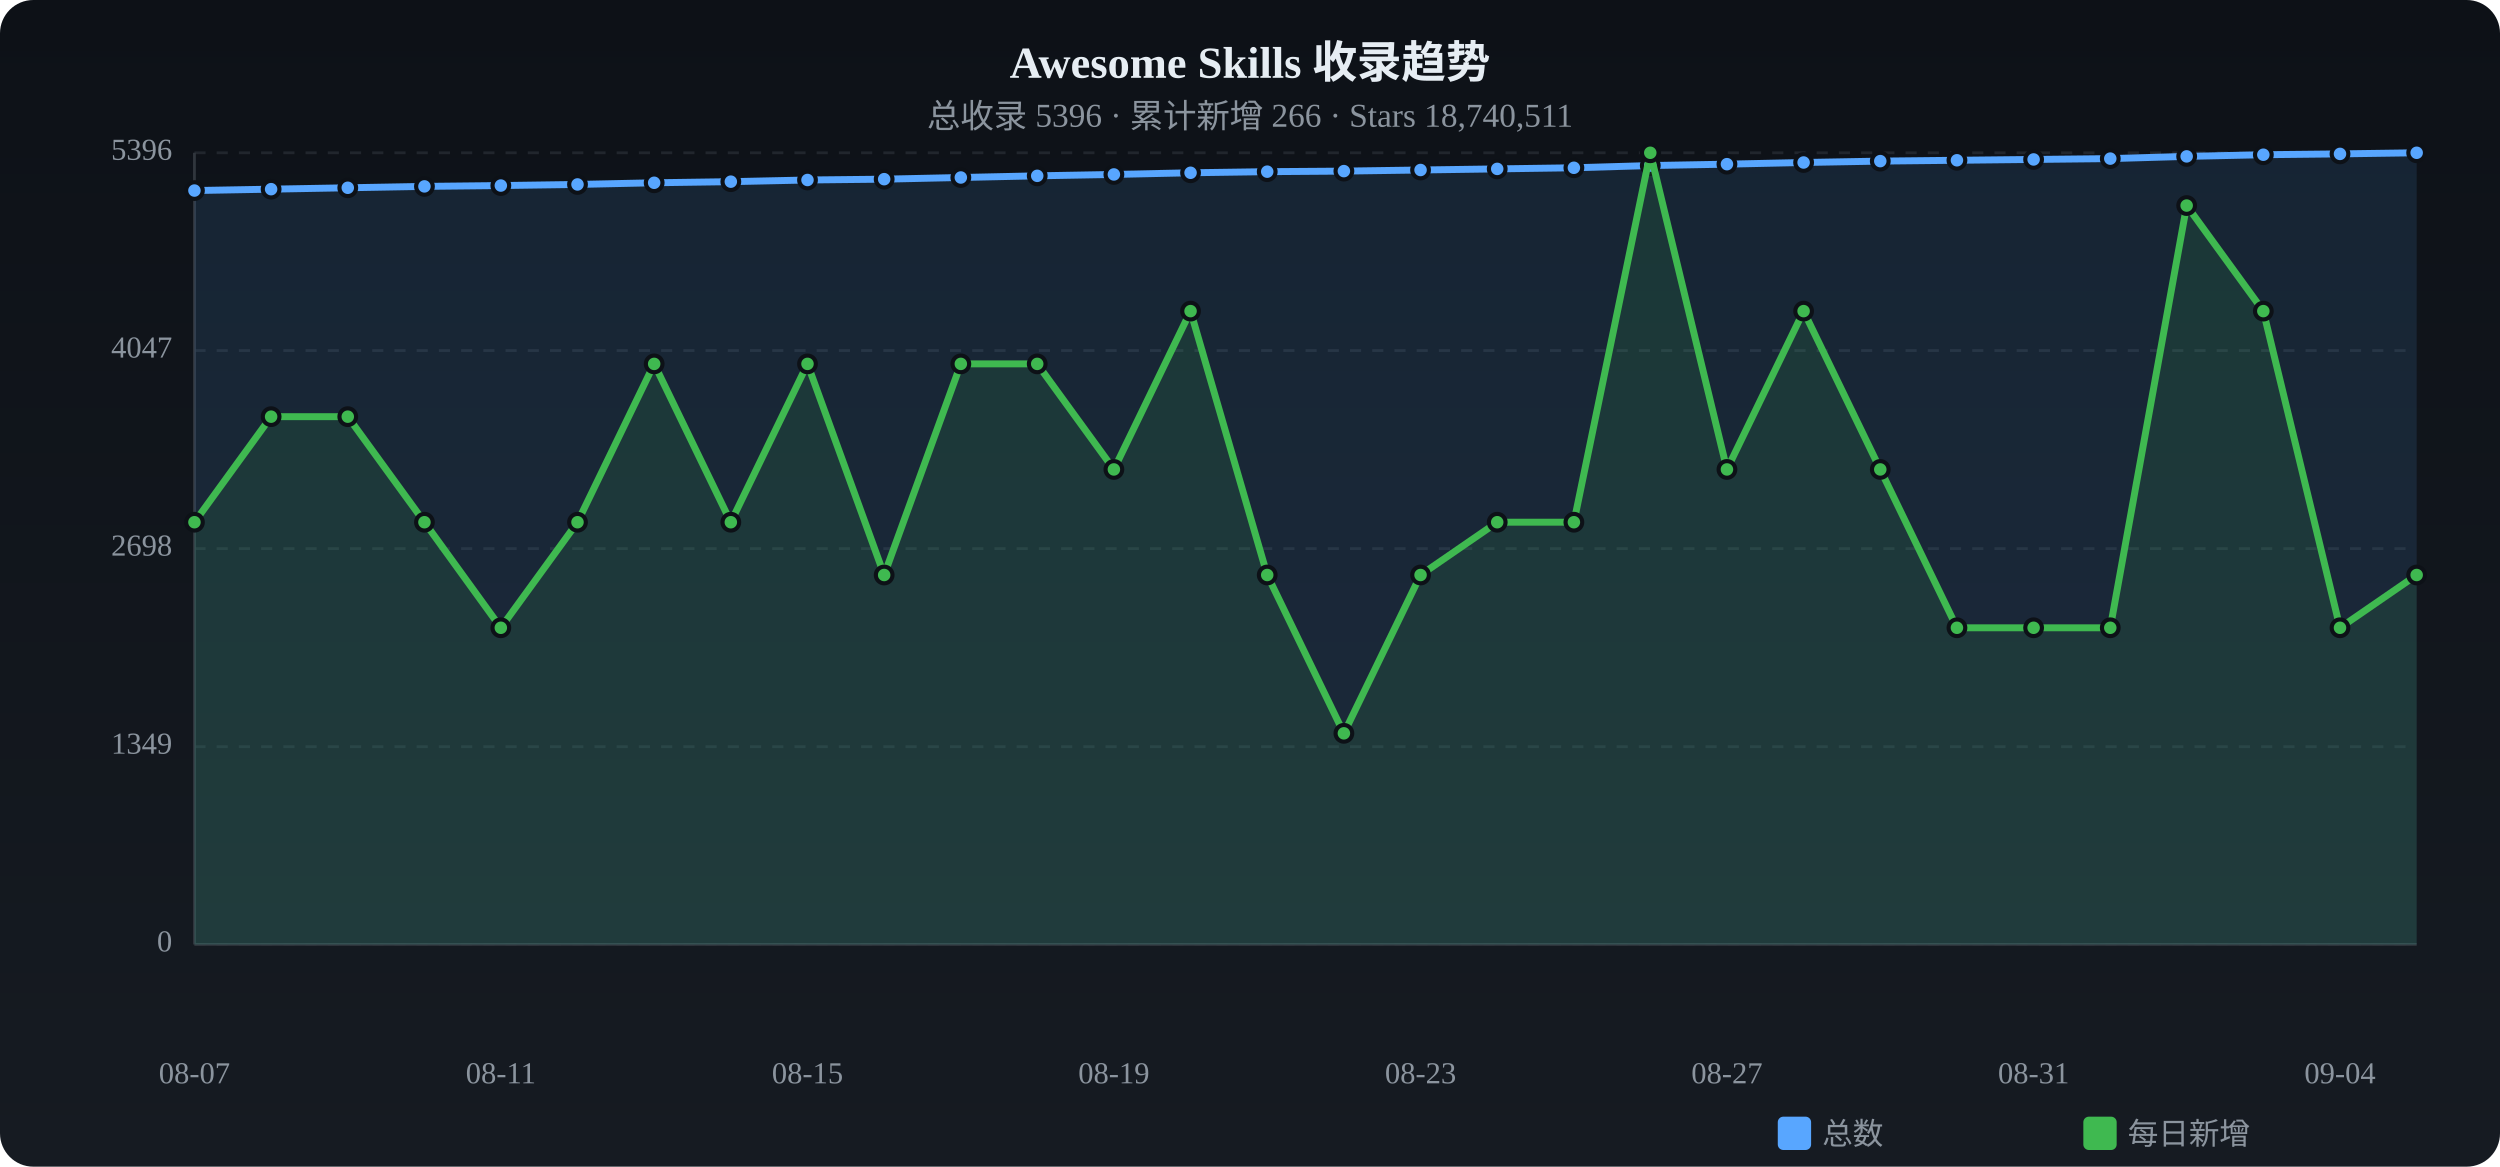
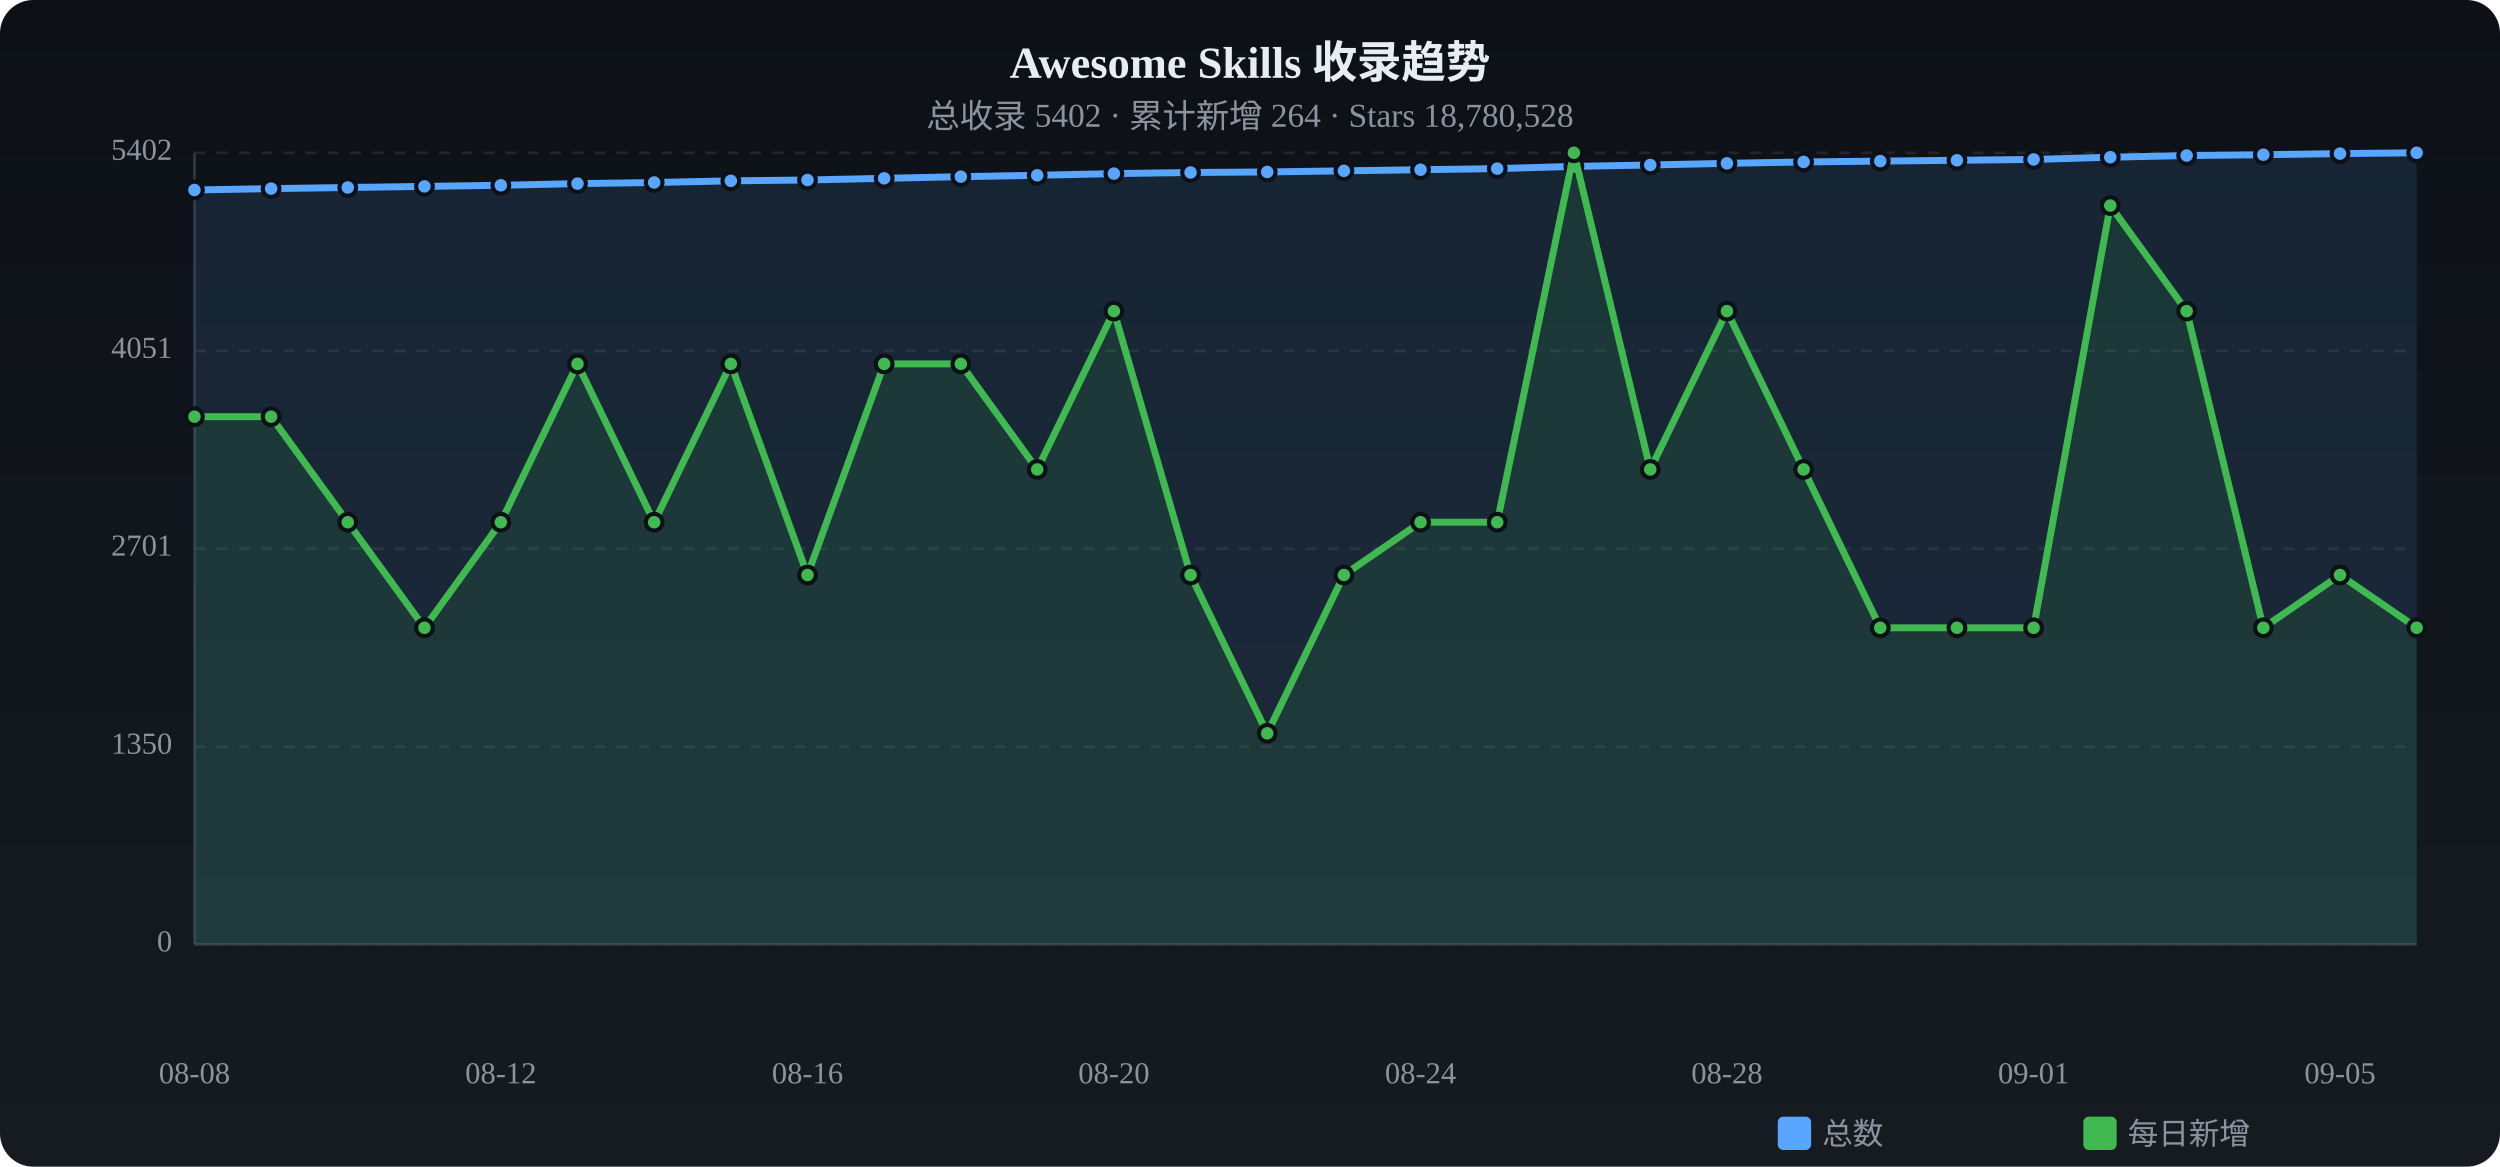
<svg xmlns="http://www.w3.org/2000/svg" viewBox="0 0 900 420" width="900" height="420">
  <defs>
    <linearGradient id="tbg" x1="0%" y1="0%" x2="0%" y2="100%">
      <stop offset="0%" stop-color="#0d1117" />
      <stop offset="100%" stop-color="#161b22" />
    </linearGradient>
  </defs>
  <rect width="900" height="420" rx="12" fill="url(#tbg)" />
  <text x="450.0" y="28" text-anchor="middle" fill="#e6edf3" font-size="16" font-weight="bold">Awesome Skills 收录趋势</text>
-   <text x="450.0" y="46" text-anchor="middle" fill="#8b949e" font-size="12">总收录 5396 · 累计新增 266 · Stars 18,740,511</text>
+   <text x="450.0" y="46" text-anchor="middle" fill="#8b949e" font-size="12">总收录 5402 · 累计新增 264 · Stars 18,780,528</text>
  <text x="62" y="340.0" text-anchor="end" fill="#8b949e" font-size="11" dominant-baseline="middle">0</text>
  <line x1="70" y1="340.0" x2="870" y2="340.0" stroke="#21262d" stroke-dasharray="4 4" />
-   <text x="62" y="268.8" text-anchor="end" fill="#8b949e" font-size="11" dominant-baseline="middle">1349</text>
+   <text x="62" y="268.8" text-anchor="end" fill="#8b949e" font-size="11" dominant-baseline="middle">1350</text>
  <line x1="70" y1="268.8" x2="870" y2="268.8" stroke="#21262d" stroke-dasharray="4 4" />
-   <text x="62" y="197.5" text-anchor="end" fill="#8b949e" font-size="11" dominant-baseline="middle">2698</text>
+   <text x="62" y="197.5" text-anchor="end" fill="#8b949e" font-size="11" dominant-baseline="middle">2701</text>
  <line x1="70" y1="197.5" x2="870" y2="197.5" stroke="#21262d" stroke-dasharray="4 4" />
-   <text x="62" y="126.2" text-anchor="end" fill="#8b949e" font-size="11" dominant-baseline="middle">4047</text>
-   <line x1="70" y1="126.2" x2="870" y2="126.2" stroke="#21262d" stroke-dasharray="4 4" />
-   <text x="62" y="55.0" text-anchor="end" fill="#8b949e" font-size="11" dominant-baseline="middle">5396</text>
+   <text x="62" y="126.3" text-anchor="end" fill="#8b949e" font-size="11" dominant-baseline="middle">4051</text>
+   <line x1="70" y1="126.3" x2="870" y2="126.3" stroke="#21262d" stroke-dasharray="4 4" />
+   <text x="62" y="55.0" text-anchor="end" fill="#8b949e" font-size="11" dominant-baseline="middle">5402</text>
  <line x1="70" y1="55.0" x2="870" y2="55.0" stroke="#21262d" stroke-dasharray="4 4" />
  <line x1="70" y1="55" x2="70" y2="340" stroke="#30363d" />
  <line x1="70" y1="340" x2="870" y2="340" stroke="#30363d" />
-   <path d="M70.0,68.6 L97.6,68.1 L125.2,67.6 L152.8,67.1 L180.3,66.8 L207.9,66.4 L235.5,65.8 L263.1,65.4 L290.7,64.8 L318.3,64.5 L345.9,63.9 L373.4,63.3 L401.0,62.8 L428.6,62.2 L456.2,61.8 L483.8,61.6 L511.4,61.2 L539.0,60.8 L566.6,60.4 L594.1,59.6 L621.7,59.1 L649.3,58.5 L676.9,58.0 L704.5,57.7 L732.1,57.4 L759.7,57.1 L787.2,56.3 L814.8,55.7 L842.4,55.4 L870.0,55.0 L870.0,340 L70.0,340 Z" fill="#58a6ff" opacity="0.12" />
-   <polyline points="70.0,68.6 97.6,68.1 125.2,67.6 152.8,67.1 180.3,66.8 207.9,66.4 235.5,65.8 263.1,65.4 290.7,64.8 318.3,64.5 345.9,63.9 373.4,63.3 401.0,62.8 428.6,62.2 456.2,61.8 483.8,61.6 511.4,61.2 539.0,60.8 566.6,60.4 594.1,59.6 621.7,59.1 649.3,58.5 676.9,58.0 704.5,57.7 732.1,57.4 759.7,57.1 787.2,56.3 814.8,55.7 842.4,55.4 870.0,55.0" fill="none" stroke="#58a6ff" stroke-width="2.5" stroke-linecap="round" stroke-linejoin="round" />
-   <circle cx="70.0" cy="68.6" r="3" fill="#58a6ff" stroke="#0d1117" stroke-width="1.5" />
-   <circle cx="97.6" cy="68.1" r="3" fill="#58a6ff" stroke="#0d1117" stroke-width="1.5" />
-   <circle cx="125.2" cy="67.6" r="3" fill="#58a6ff" stroke="#0d1117" stroke-width="1.5" />
+   <path d="M70.0,68.4 L97.6,67.9 L125.2,67.5 L152.8,67.1 L180.3,66.7 L207.9,66.1 L235.5,65.7 L263.1,65.1 L290.7,64.8 L318.3,64.2 L345.9,63.6 L373.4,63.1 L401.0,62.5 L428.6,62.1 L456.2,61.9 L483.8,61.5 L511.4,61.1 L539.0,60.7 L566.6,59.9 L594.1,59.4 L621.7,58.8 L649.3,58.3 L676.9,58.0 L704.5,57.7 L732.1,57.4 L759.7,56.6 L787.2,56.0 L814.8,55.7 L842.4,55.3 L870.0,55.0 L870.0,340 L70.0,340 Z" fill="#58a6ff" opacity="0.12" />
+   <polyline points="70.0,68.4 97.6,67.9 125.2,67.5 152.8,67.1 180.3,66.7 207.9,66.1 235.5,65.7 263.1,65.1 290.7,64.8 318.3,64.2 345.9,63.6 373.4,63.1 401.0,62.5 428.6,62.1 456.2,61.9 483.8,61.5 511.4,61.1 539.0,60.7 566.6,59.9 594.1,59.4 621.7,58.8 649.3,58.3 676.9,58.0 704.5,57.7 732.1,57.4 759.7,56.6 787.2,56.0 814.8,55.7 842.4,55.3 870.0,55.0" fill="none" stroke="#58a6ff" stroke-width="2.5" stroke-linecap="round" stroke-linejoin="round" />
+   <circle cx="70.0" cy="68.4" r="3" fill="#58a6ff" stroke="#0d1117" stroke-width="1.5" />
+   <circle cx="97.6" cy="67.9" r="3" fill="#58a6ff" stroke="#0d1117" stroke-width="1.5" />
+   <circle cx="125.2" cy="67.5" r="3" fill="#58a6ff" stroke="#0d1117" stroke-width="1.5" />
  <circle cx="152.8" cy="67.1" r="3" fill="#58a6ff" stroke="#0d1117" stroke-width="1.5" />
-   <circle cx="180.3" cy="66.8" r="3" fill="#58a6ff" stroke="#0d1117" stroke-width="1.5" />
-   <circle cx="207.9" cy="66.4" r="3" fill="#58a6ff" stroke="#0d1117" stroke-width="1.5" />
-   <circle cx="235.5" cy="65.8" r="3" fill="#58a6ff" stroke="#0d1117" stroke-width="1.5" />
-   <circle cx="263.1" cy="65.4" r="3" fill="#58a6ff" stroke="#0d1117" stroke-width="1.5" />
+   <circle cx="180.3" cy="66.7" r="3" fill="#58a6ff" stroke="#0d1117" stroke-width="1.5" />
+   <circle cx="207.9" cy="66.1" r="3" fill="#58a6ff" stroke="#0d1117" stroke-width="1.5" />
+   <circle cx="235.5" cy="65.7" r="3" fill="#58a6ff" stroke="#0d1117" stroke-width="1.5" />
+   <circle cx="263.1" cy="65.1" r="3" fill="#58a6ff" stroke="#0d1117" stroke-width="1.5" />
  <circle cx="290.7" cy="64.8" r="3" fill="#58a6ff" stroke="#0d1117" stroke-width="1.5" />
-   <circle cx="318.3" cy="64.5" r="3" fill="#58a6ff" stroke="#0d1117" stroke-width="1.5" />
-   <circle cx="345.9" cy="63.9" r="3" fill="#58a6ff" stroke="#0d1117" stroke-width="1.5" />
-   <circle cx="373.4" cy="63.3" r="3" fill="#58a6ff" stroke="#0d1117" stroke-width="1.5" />
-   <circle cx="401.0" cy="62.8" r="3" fill="#58a6ff" stroke="#0d1117" stroke-width="1.5" />
-   <circle cx="428.6" cy="62.2" r="3" fill="#58a6ff" stroke="#0d1117" stroke-width="1.5" />
-   <circle cx="456.2" cy="61.8" r="3" fill="#58a6ff" stroke="#0d1117" stroke-width="1.5" />
-   <circle cx="483.8" cy="61.6" r="3" fill="#58a6ff" stroke="#0d1117" stroke-width="1.5" />
-   <circle cx="511.4" cy="61.2" r="3" fill="#58a6ff" stroke="#0d1117" stroke-width="1.5" />
-   <circle cx="539.0" cy="60.8" r="3" fill="#58a6ff" stroke="#0d1117" stroke-width="1.5" />
-   <circle cx="566.6" cy="60.4" r="3" fill="#58a6ff" stroke="#0d1117" stroke-width="1.5" />
-   <circle cx="594.1" cy="59.6" r="3" fill="#58a6ff" stroke="#0d1117" stroke-width="1.5" />
-   <circle cx="621.7" cy="59.1" r="3" fill="#58a6ff" stroke="#0d1117" stroke-width="1.5" />
-   <circle cx="649.3" cy="58.5" r="3" fill="#58a6ff" stroke="#0d1117" stroke-width="1.5" />
+   <circle cx="318.3" cy="64.2" r="3" fill="#58a6ff" stroke="#0d1117" stroke-width="1.5" />
+   <circle cx="345.9" cy="63.6" r="3" fill="#58a6ff" stroke="#0d1117" stroke-width="1.5" />
+   <circle cx="373.4" cy="63.1" r="3" fill="#58a6ff" stroke="#0d1117" stroke-width="1.5" />
+   <circle cx="401.0" cy="62.5" r="3" fill="#58a6ff" stroke="#0d1117" stroke-width="1.5" />
+   <circle cx="428.6" cy="62.1" r="3" fill="#58a6ff" stroke="#0d1117" stroke-width="1.5" />
+   <circle cx="456.2" cy="61.9" r="3" fill="#58a6ff" stroke="#0d1117" stroke-width="1.5" />
+   <circle cx="483.8" cy="61.5" r="3" fill="#58a6ff" stroke="#0d1117" stroke-width="1.5" />
+   <circle cx="511.4" cy="61.1" r="3" fill="#58a6ff" stroke="#0d1117" stroke-width="1.5" />
+   <circle cx="539.0" cy="60.7" r="3" fill="#58a6ff" stroke="#0d1117" stroke-width="1.5" />
+   <circle cx="566.6" cy="59.9" r="3" fill="#58a6ff" stroke="#0d1117" stroke-width="1.5" />
+   <circle cx="594.1" cy="59.4" r="3" fill="#58a6ff" stroke="#0d1117" stroke-width="1.5" />
+   <circle cx="621.7" cy="58.8" r="3" fill="#58a6ff" stroke="#0d1117" stroke-width="1.5" />
+   <circle cx="649.3" cy="58.3" r="3" fill="#58a6ff" stroke="#0d1117" stroke-width="1.5" />
  <circle cx="676.9" cy="58.0" r="3" fill="#58a6ff" stroke="#0d1117" stroke-width="1.5" />
  <circle cx="704.5" cy="57.7" r="3" fill="#58a6ff" stroke="#0d1117" stroke-width="1.5" />
  <circle cx="732.1" cy="57.4" r="3" fill="#58a6ff" stroke="#0d1117" stroke-width="1.5" />
-   <circle cx="759.7" cy="57.1" r="3" fill="#58a6ff" stroke="#0d1117" stroke-width="1.5" />
-   <circle cx="787.2" cy="56.3" r="3" fill="#58a6ff" stroke="#0d1117" stroke-width="1.5" />
+   <circle cx="759.7" cy="56.6" r="3" fill="#58a6ff" stroke="#0d1117" stroke-width="1.5" />
+   <circle cx="787.2" cy="56.0" r="3" fill="#58a6ff" stroke="#0d1117" stroke-width="1.5" />
  <circle cx="814.8" cy="55.7" r="3" fill="#58a6ff" stroke="#0d1117" stroke-width="1.5" />
-   <circle cx="842.4" cy="55.4" r="3" fill="#58a6ff" stroke="#0d1117" stroke-width="1.5" />
+   <circle cx="842.4" cy="55.3" r="3" fill="#58a6ff" stroke="#0d1117" stroke-width="1.5" />
  <circle cx="870.0" cy="55.0" r="3" fill="#58a6ff" stroke="#0d1117" stroke-width="1.5" />
-   <path d="M70.0,188.0 L97.6,150.0 L125.2,150.0 L152.8,188.0 L180.3,226.0 L207.9,188.0 L235.5,131.0 L263.1,188.0 L290.7,131.0 L318.3,207.0 L345.9,131.0 L373.4,131.0 L401.0,169.0 L428.6,112.0 L456.2,207.0 L483.8,264.0 L511.4,207.0 L539.0,188.0 L566.6,188.0 L594.1,55.0 L621.7,169.0 L649.3,112.0 L676.9,169.0 L704.5,226.0 L732.1,226.0 L759.7,226.0 L787.2,74.0 L814.8,112.0 L842.4,226.0 L870.0,207.0 L870.0,340 L70.0,340 Z" fill="#3fb950" opacity="0.12" />
-   <polyline points="70.0,188.0 97.6,150.0 125.2,150.0 152.8,188.0 180.3,226.0 207.9,188.0 235.5,131.0 263.1,188.0 290.7,131.0 318.3,207.0 345.9,131.0 373.4,131.0 401.0,169.0 428.6,112.0 456.2,207.0 483.8,264.0 511.4,207.0 539.0,188.0 566.6,188.0 594.1,55.0 621.7,169.0 649.3,112.0 676.9,169.0 704.5,226.0 732.1,226.0 759.7,226.0 787.2,74.0 814.8,112.0 842.4,226.0 870.0,207.0" fill="none" stroke="#3fb950" stroke-width="2.5" stroke-linecap="round" stroke-linejoin="round" />
-   <circle cx="70.0" cy="188.0" r="3" fill="#3fb950" stroke="#0d1117" stroke-width="1.5" />
+   <path d="M70.0,150.0 L97.6,150.0 L125.2,188.0 L152.8,226.0 L180.3,188.0 L207.9,131.0 L235.5,188.0 L263.1,131.0 L290.7,207.0 L318.3,131.0 L345.9,131.0 L373.4,169.0 L401.0,112.0 L428.6,207.0 L456.2,264.0 L483.8,207.0 L511.4,188.0 L539.0,188.0 L566.6,55.0 L594.1,169.0 L621.7,112.0 L649.3,169.0 L676.9,226.0 L704.5,226.0 L732.1,226.0 L759.7,74.0 L787.2,112.0 L814.8,226.0 L842.4,207.0 L870.0,226.0 L870.0,340 L70.0,340 Z" fill="#3fb950" opacity="0.12" />
+   <polyline points="70.0,150.0 97.6,150.0 125.2,188.0 152.8,226.0 180.3,188.0 207.9,131.0 235.5,188.0 263.1,131.0 290.7,207.0 318.3,131.0 345.9,131.0 373.4,169.0 401.0,112.0 428.6,207.0 456.2,264.0 483.8,207.0 511.4,188.0 539.0,188.0 566.6,55.0 594.1,169.0 621.7,112.0 649.3,169.0 676.9,226.0 704.5,226.0 732.1,226.0 759.7,74.0 787.2,112.0 814.8,226.0 842.4,207.0 870.0,226.0" fill="none" stroke="#3fb950" stroke-width="2.5" stroke-linecap="round" stroke-linejoin="round" />
+   <circle cx="70.0" cy="150.0" r="3" fill="#3fb950" stroke="#0d1117" stroke-width="1.5" />
  <circle cx="97.6" cy="150.0" r="3" fill="#3fb950" stroke="#0d1117" stroke-width="1.5" />
-   <circle cx="125.2" cy="150.0" r="3" fill="#3fb950" stroke="#0d1117" stroke-width="1.5" />
-   <circle cx="152.8" cy="188.0" r="3" fill="#3fb950" stroke="#0d1117" stroke-width="1.5" />
-   <circle cx="180.3" cy="226.0" r="3" fill="#3fb950" stroke="#0d1117" stroke-width="1.5" />
-   <circle cx="207.9" cy="188.0" r="3" fill="#3fb950" stroke="#0d1117" stroke-width="1.5" />
-   <circle cx="235.5" cy="131.0" r="3" fill="#3fb950" stroke="#0d1117" stroke-width="1.5" />
-   <circle cx="263.1" cy="188.0" r="3" fill="#3fb950" stroke="#0d1117" stroke-width="1.5" />
-   <circle cx="290.7" cy="131.0" r="3" fill="#3fb950" stroke="#0d1117" stroke-width="1.5" />
-   <circle cx="318.3" cy="207.0" r="3" fill="#3fb950" stroke="#0d1117" stroke-width="1.5" />
+   <circle cx="125.2" cy="188.0" r="3" fill="#3fb950" stroke="#0d1117" stroke-width="1.5" />
+   <circle cx="152.8" cy="226.0" r="3" fill="#3fb950" stroke="#0d1117" stroke-width="1.5" />
+   <circle cx="180.3" cy="188.0" r="3" fill="#3fb950" stroke="#0d1117" stroke-width="1.5" />
+   <circle cx="207.9" cy="131.0" r="3" fill="#3fb950" stroke="#0d1117" stroke-width="1.5" />
+   <circle cx="235.5" cy="188.0" r="3" fill="#3fb950" stroke="#0d1117" stroke-width="1.5" />
+   <circle cx="263.1" cy="131.0" r="3" fill="#3fb950" stroke="#0d1117" stroke-width="1.5" />
+   <circle cx="290.7" cy="207.0" r="3" fill="#3fb950" stroke="#0d1117" stroke-width="1.5" />
+   <circle cx="318.3" cy="131.0" r="3" fill="#3fb950" stroke="#0d1117" stroke-width="1.5" />
  <circle cx="345.9" cy="131.0" r="3" fill="#3fb950" stroke="#0d1117" stroke-width="1.5" />
-   <circle cx="373.4" cy="131.0" r="3" fill="#3fb950" stroke="#0d1117" stroke-width="1.5" />
-   <circle cx="401.0" cy="169.0" r="3" fill="#3fb950" stroke="#0d1117" stroke-width="1.5" />
-   <circle cx="428.6" cy="112.0" r="3" fill="#3fb950" stroke="#0d1117" stroke-width="1.5" />
-   <circle cx="456.2" cy="207.0" r="3" fill="#3fb950" stroke="#0d1117" stroke-width="1.5" />
-   <circle cx="483.8" cy="264.0" r="3" fill="#3fb950" stroke="#0d1117" stroke-width="1.5" />
-   <circle cx="511.4" cy="207.0" r="3" fill="#3fb950" stroke="#0d1117" stroke-width="1.5" />
+   <circle cx="373.4" cy="169.0" r="3" fill="#3fb950" stroke="#0d1117" stroke-width="1.5" />
+   <circle cx="401.0" cy="112.0" r="3" fill="#3fb950" stroke="#0d1117" stroke-width="1.5" />
+   <circle cx="428.6" cy="207.0" r="3" fill="#3fb950" stroke="#0d1117" stroke-width="1.5" />
+   <circle cx="456.2" cy="264.0" r="3" fill="#3fb950" stroke="#0d1117" stroke-width="1.5" />
+   <circle cx="483.8" cy="207.0" r="3" fill="#3fb950" stroke="#0d1117" stroke-width="1.5" />
+   <circle cx="511.4" cy="188.0" r="3" fill="#3fb950" stroke="#0d1117" stroke-width="1.5" />
  <circle cx="539.0" cy="188.0" r="3" fill="#3fb950" stroke="#0d1117" stroke-width="1.5" />
-   <circle cx="566.6" cy="188.0" r="3" fill="#3fb950" stroke="#0d1117" stroke-width="1.5" />
-   <circle cx="594.1" cy="55.0" r="3" fill="#3fb950" stroke="#0d1117" stroke-width="1.5" />
-   <circle cx="621.7" cy="169.0" r="3" fill="#3fb950" stroke="#0d1117" stroke-width="1.5" />
-   <circle cx="649.3" cy="112.0" r="3" fill="#3fb950" stroke="#0d1117" stroke-width="1.5" />
-   <circle cx="676.9" cy="169.0" r="3" fill="#3fb950" stroke="#0d1117" stroke-width="1.5" />
+   <circle cx="566.6" cy="55.0" r="3" fill="#3fb950" stroke="#0d1117" stroke-width="1.5" />
+   <circle cx="594.1" cy="169.0" r="3" fill="#3fb950" stroke="#0d1117" stroke-width="1.5" />
+   <circle cx="621.7" cy="112.0" r="3" fill="#3fb950" stroke="#0d1117" stroke-width="1.5" />
+   <circle cx="649.3" cy="169.0" r="3" fill="#3fb950" stroke="#0d1117" stroke-width="1.5" />
+   <circle cx="676.9" cy="226.0" r="3" fill="#3fb950" stroke="#0d1117" stroke-width="1.5" />
  <circle cx="704.5" cy="226.0" r="3" fill="#3fb950" stroke="#0d1117" stroke-width="1.5" />
  <circle cx="732.1" cy="226.0" r="3" fill="#3fb950" stroke="#0d1117" stroke-width="1.5" />
-   <circle cx="759.7" cy="226.0" r="3" fill="#3fb950" stroke="#0d1117" stroke-width="1.5" />
-   <circle cx="787.2" cy="74.0" r="3" fill="#3fb950" stroke="#0d1117" stroke-width="1.5" />
-   <circle cx="814.8" cy="112.0" r="3" fill="#3fb950" stroke="#0d1117" stroke-width="1.5" />
-   <circle cx="842.4" cy="226.0" r="3" fill="#3fb950" stroke="#0d1117" stroke-width="1.5" />
-   <circle cx="870.0" cy="207.0" r="3" fill="#3fb950" stroke="#0d1117" stroke-width="1.5" />
-   <text x="70.0" y="390" text-anchor="middle" fill="#8b949e" font-size="11">08-07</text>
-   <text x="180.3" y="390" text-anchor="middle" fill="#8b949e" font-size="11">08-11</text>
-   <text x="290.7" y="390" text-anchor="middle" fill="#8b949e" font-size="11">08-15</text>
-   <text x="401.0" y="390" text-anchor="middle" fill="#8b949e" font-size="11">08-19</text>
-   <text x="511.4" y="390" text-anchor="middle" fill="#8b949e" font-size="11">08-23</text>
-   <text x="621.7" y="390" text-anchor="middle" fill="#8b949e" font-size="11">08-27</text>
-   <text x="732.1" y="390" text-anchor="middle" fill="#8b949e" font-size="11">08-31</text>
-   <text x="842.4" y="390" text-anchor="middle" fill="#8b949e" font-size="11">09-04</text>
+   <circle cx="759.7" cy="74.0" r="3" fill="#3fb950" stroke="#0d1117" stroke-width="1.5" />
+   <circle cx="787.2" cy="112.0" r="3" fill="#3fb950" stroke="#0d1117" stroke-width="1.5" />
+   <circle cx="814.8" cy="226.0" r="3" fill="#3fb950" stroke="#0d1117" stroke-width="1.5" />
+   <circle cx="842.4" cy="207.0" r="3" fill="#3fb950" stroke="#0d1117" stroke-width="1.5" />
+   <circle cx="870.0" cy="226.0" r="3" fill="#3fb950" stroke="#0d1117" stroke-width="1.5" />
+   <text x="70.0" y="390" text-anchor="middle" fill="#8b949e" font-size="11">08-08</text>
+   <text x="180.3" y="390" text-anchor="middle" fill="#8b949e" font-size="11">08-12</text>
+   <text x="290.7" y="390" text-anchor="middle" fill="#8b949e" font-size="11">08-16</text>
+   <text x="401.0" y="390" text-anchor="middle" fill="#8b949e" font-size="11">08-20</text>
+   <text x="511.4" y="390" text-anchor="middle" fill="#8b949e" font-size="11">08-24</text>
+   <text x="621.7" y="390" text-anchor="middle" fill="#8b949e" font-size="11">08-28</text>
+   <text x="732.1" y="390" text-anchor="middle" fill="#8b949e" font-size="11">09-01</text>
+   <text x="842.4" y="390" text-anchor="middle" fill="#8b949e" font-size="11">09-05</text>
  <rect x="640" y="402" width="12" height="12" rx="2" fill="#58a6ff" />
  <text x="656" y="412" fill="#8b949e" font-size="11">总数</text>
  <rect x="750" y="402" width="12" height="12" rx="2" fill="#3fb950" />
  <text x="766" y="412" fill="#8b949e" font-size="11">每日新增</text>
</svg>
